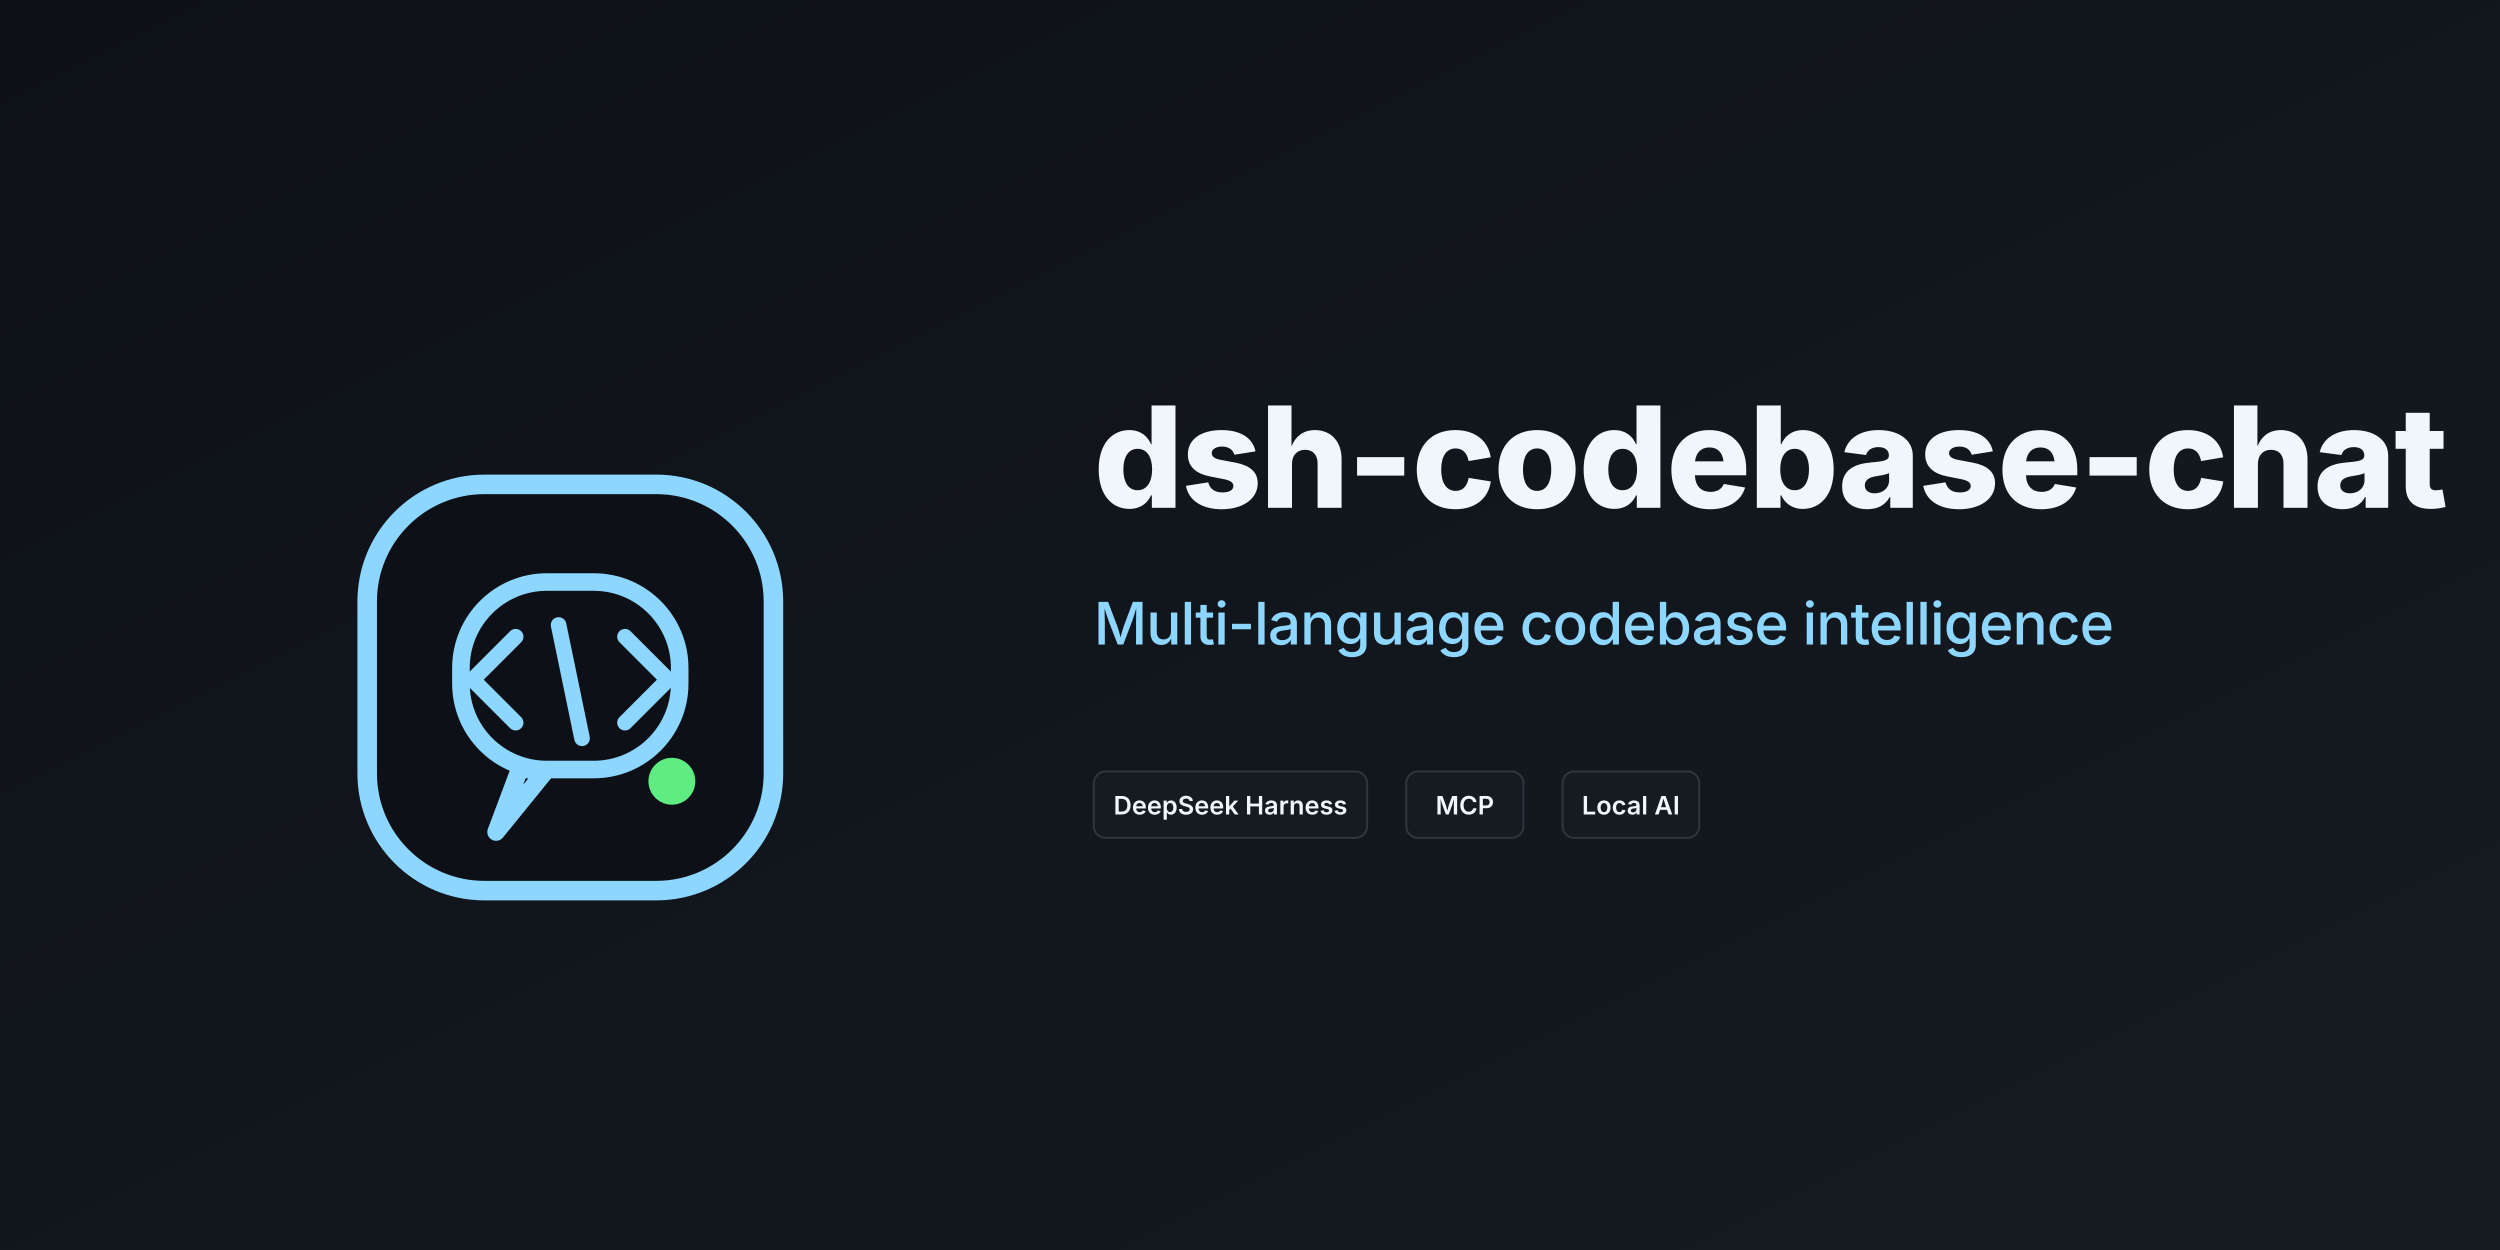
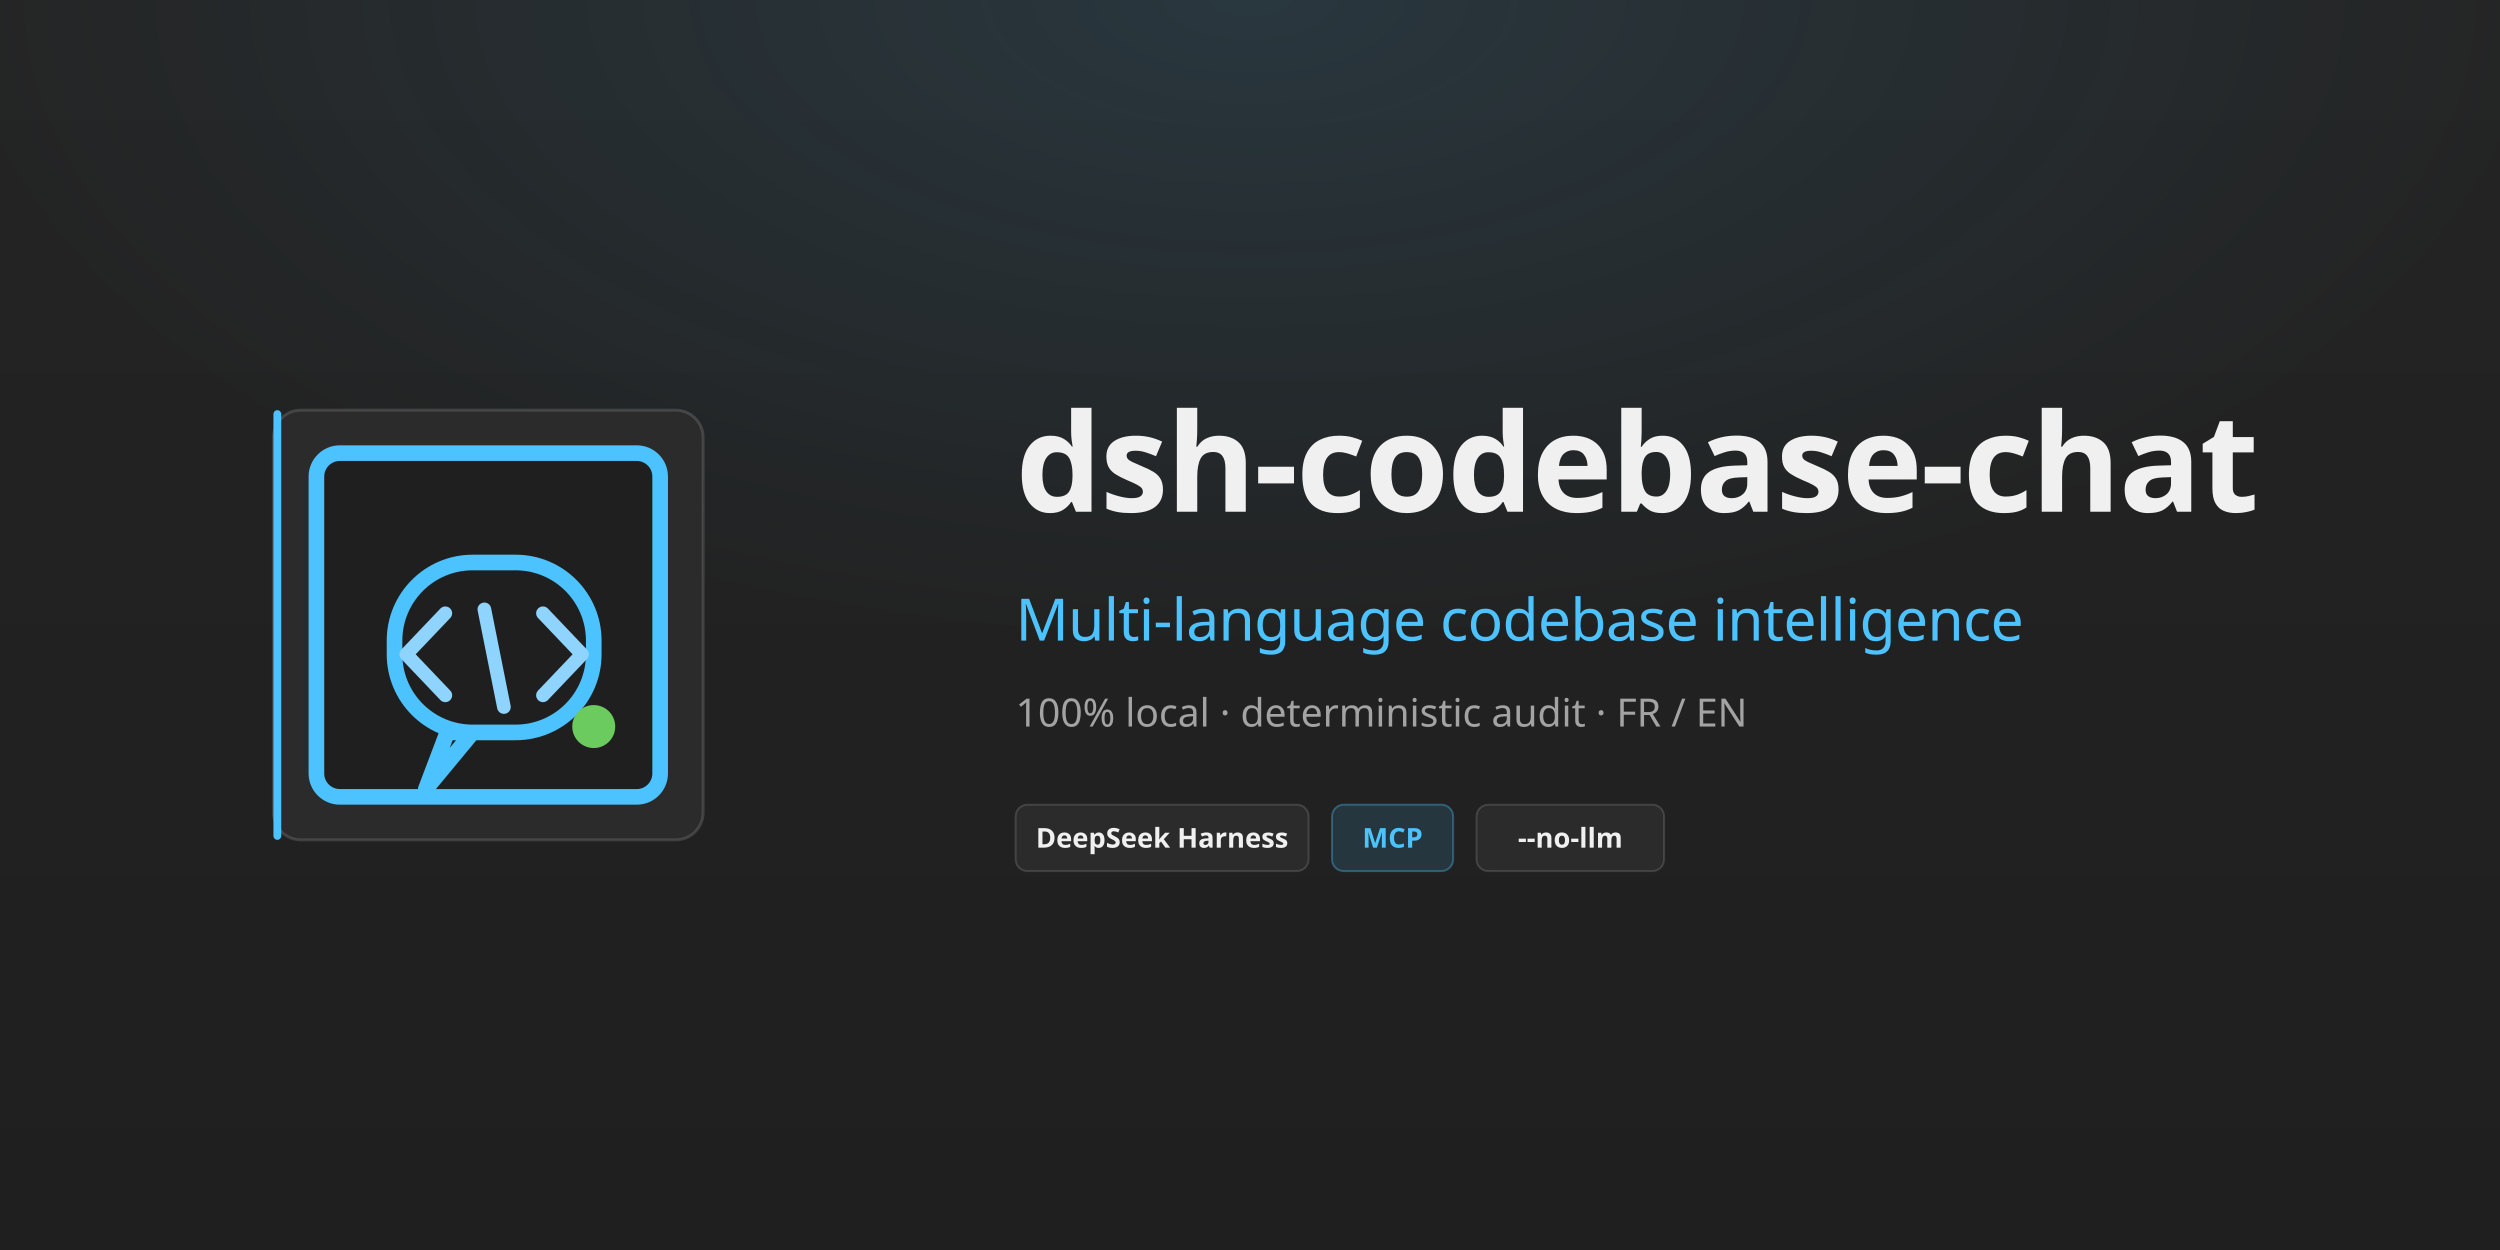
<svg xmlns="http://www.w3.org/2000/svg" width="1280" height="640" viewBox="0 0 1280 640" role="img" aria-label="dsh-codebase-chat social preview">
  <defs>
-     <linearGradient id="bg" x1="0" y1="0" x2="1" y2="1">
-       <stop offset="0%" stop-color="#0d1117" />
-       <stop offset="100%" stop-color="#161b22" />
+     <linearGradient id="bg" x1="0" y1="0" x2="0" y2="1">
+       <stop offset="0%" stop-color="#242424" />
+       <stop offset="100%" stop-color="#1f1f1f" />
    </linearGradient>
+     <radialGradient id="glow" cx="50%" cy="0%" r="80%">
+       <stop offset="0%" stop-color="#4cc2ff" stop-opacity="0.12" />
+       <stop offset="65%" stop-color="#4cc2ff" stop-opacity="0" />
+     </radialGradient>
  </defs>
  <rect width="1280" height="640" fill="url(#bg)" />
-   <g transform="translate(260, 320) translate(-96, -96)">
-     <rect x="24" y="24" width="208" height="208" rx="60" fill="#0d1117" stroke="#8dd6ff" stroke-width="10" />
-     <path d="M 72 118              a 44 44 0 0 1 44 -44              h 24              a 44 44 0 0 1 44 44              v 8              a 44 44 0 0 1 -44 44              h -24              l -26 32              l 12 -32              h 14              a 44 44 0 0 1 -44 -44              v -8              z" fill="#0d1117" stroke="#8dd6ff" stroke-width="9" stroke-linecap="round" stroke-linejoin="round" />
-     <path d="M 100 102 L 78 124 L 100 146" fill="none" stroke="#8dd6ff" stroke-width="8" stroke-linecap="round" stroke-linejoin="round" />
-     <path d="M 156 102 L 178 124 L 156 146" fill="none" stroke="#8dd6ff" stroke-width="8" stroke-linecap="round" stroke-linejoin="round" />
-     <line x1="134" y1="154" x2="122" y2="96" stroke="#8dd6ff" stroke-width="8" stroke-linecap="round" />
-     <circle cx="180" cy="176" r="12" fill="#5fed83" />
+   <rect width="1280" height="640" fill="url(#glow)" />
+   <g transform="translate(250, 320) translate(-110, -110)">
+     <rect x="0" y="0" width="220" height="220" rx="14" fill="#2b2b2b" stroke="rgba(255,255,255,0.14)" stroke-width="1.5" />
+     <rect x="0" y="0" width="4" height="220" rx="2" fill="#4cc2ff" />
+     <g transform="translate(22, 22)">
+       <rect x="0" y="0" width="176" height="176" rx="12" fill="#1f1f1f" stroke="#4cc2ff" stroke-width="8" />
+       <path d="M 40 96                a 40 40 0 0 1 40 -40                h 22                a 40 40 0 0 1 40 40                v 7                a 40 40 0 0 1 -40 40                h -22                l -24 29                l 11 -29                h 13                a 40 40 0 0 1 -40 -40                v -7                z" fill="none" stroke="#4cc2ff" stroke-width="8" stroke-linecap="round" stroke-linejoin="round" />
+       <path d="M 66 82 L 46 103 L 66 124" fill="none" stroke="#8fd3ff" stroke-width="7" stroke-linecap="round" stroke-linejoin="round" />
+       <path d="M 116 82 L 136 103 L 116 124" fill="none" stroke="#8fd3ff" stroke-width="7" stroke-linecap="round" stroke-linejoin="round" />
+       <line x1="96" y1="130" x2="86" y2="80" stroke="#8fd3ff" stroke-width="7" stroke-linecap="round" />
+       <circle cx="142" cy="140" r="11" fill="#6ccb5f" />
+     </g>
  </g>
-   <g transform="translate(560, 320)">
-     <text x="0" y="-60" fill="#f0f6fc" font-family="Inter, system-ui, sans-serif" font-size="72" font-weight="800" letter-spacing="-1">dsh-codebase-chat</text>
-     <text x="0" y="10" fill="#8dd6ff" font-family="Inter, system-ui, sans-serif" font-size="30" font-weight="500" letter-spacing="-0.5">Multi-language codebase intelligence</text>
-     <g transform="translate(0, 75)">
-       <rect x="0" y="0" width="140" height="34" rx="6" fill="#161b22" stroke="#30363d" stroke-width="1" />
-       <text x="70" y="22" fill="#f0f6fc" font-family="Inter, system-ui, sans-serif" font-size="13" font-weight="600" text-anchor="middle">DeepSeek Harness</text>
-       <rect x="160" y="0" width="60" height="34" rx="6" fill="#161b22" stroke="#30363d" stroke-width="1" />
-       <text x="190" y="22" fill="#f0f6fc" font-family="Inter, system-ui, sans-serif" font-size="13" font-weight="600" text-anchor="middle">MCP</text>
-       <rect x="240" y="0" width="70" height="34" rx="6" fill="#161b22" stroke="#30363d" stroke-width="1" />
-       <text x="275" y="22" fill="#f0f6fc" font-family="Inter, system-ui, sans-serif" font-size="13" font-weight="600" text-anchor="middle">Local AI</text>
+   <g transform="translate(520, 320)">
+     <text x="0" y="-58" fill="#f0f0f0" font-family="Segoe UI, system-ui, sans-serif" font-size="70" font-weight="600" letter-spacing="-1">dsh-codebase-chat</text>
+     <text x="0" y="8" fill="#4cc2ff" font-family="Segoe UI, system-ui, sans-serif" font-size="30" font-weight="400" letter-spacing="-0.3">Multi-language codebase intelligence</text>
+     <text x="0" y="52" fill="#a3a3a3" font-family="Segoe UI, system-ui, sans-serif" font-size="20" font-weight="400">100% local · deterministic audit · FR / EN</text>
+     <g transform="translate(0, 92)" font-family="Segoe UI, system-ui, sans-serif" font-size="14" font-weight="600" text-anchor="middle">
+       <rect x="0" y="0" width="150" height="34" rx="6" fill="#2b2b2b" stroke="rgba(255,255,255,0.14)" stroke-width="1" />
+       <text x="75" y="22" fill="#f0f0f0">DeepSeek Harness</text>
+       <rect x="162" y="0" width="62" height="34" rx="6" fill="rgba(76,194,255,0.13)" stroke="rgba(76,194,255,0.35)" stroke-width="1" />
+       <text x="193" y="22" fill="#4cc2ff">MCP</text>
+       <rect x="236" y="0" width="96" height="34" rx="6" fill="#2b2b2b" stroke="rgba(255,255,255,0.14)" stroke-width="1" />
+       <text x="284" y="22" fill="#f0f0f0">--no-llm</text>
    </g>
  </g>
</svg>
